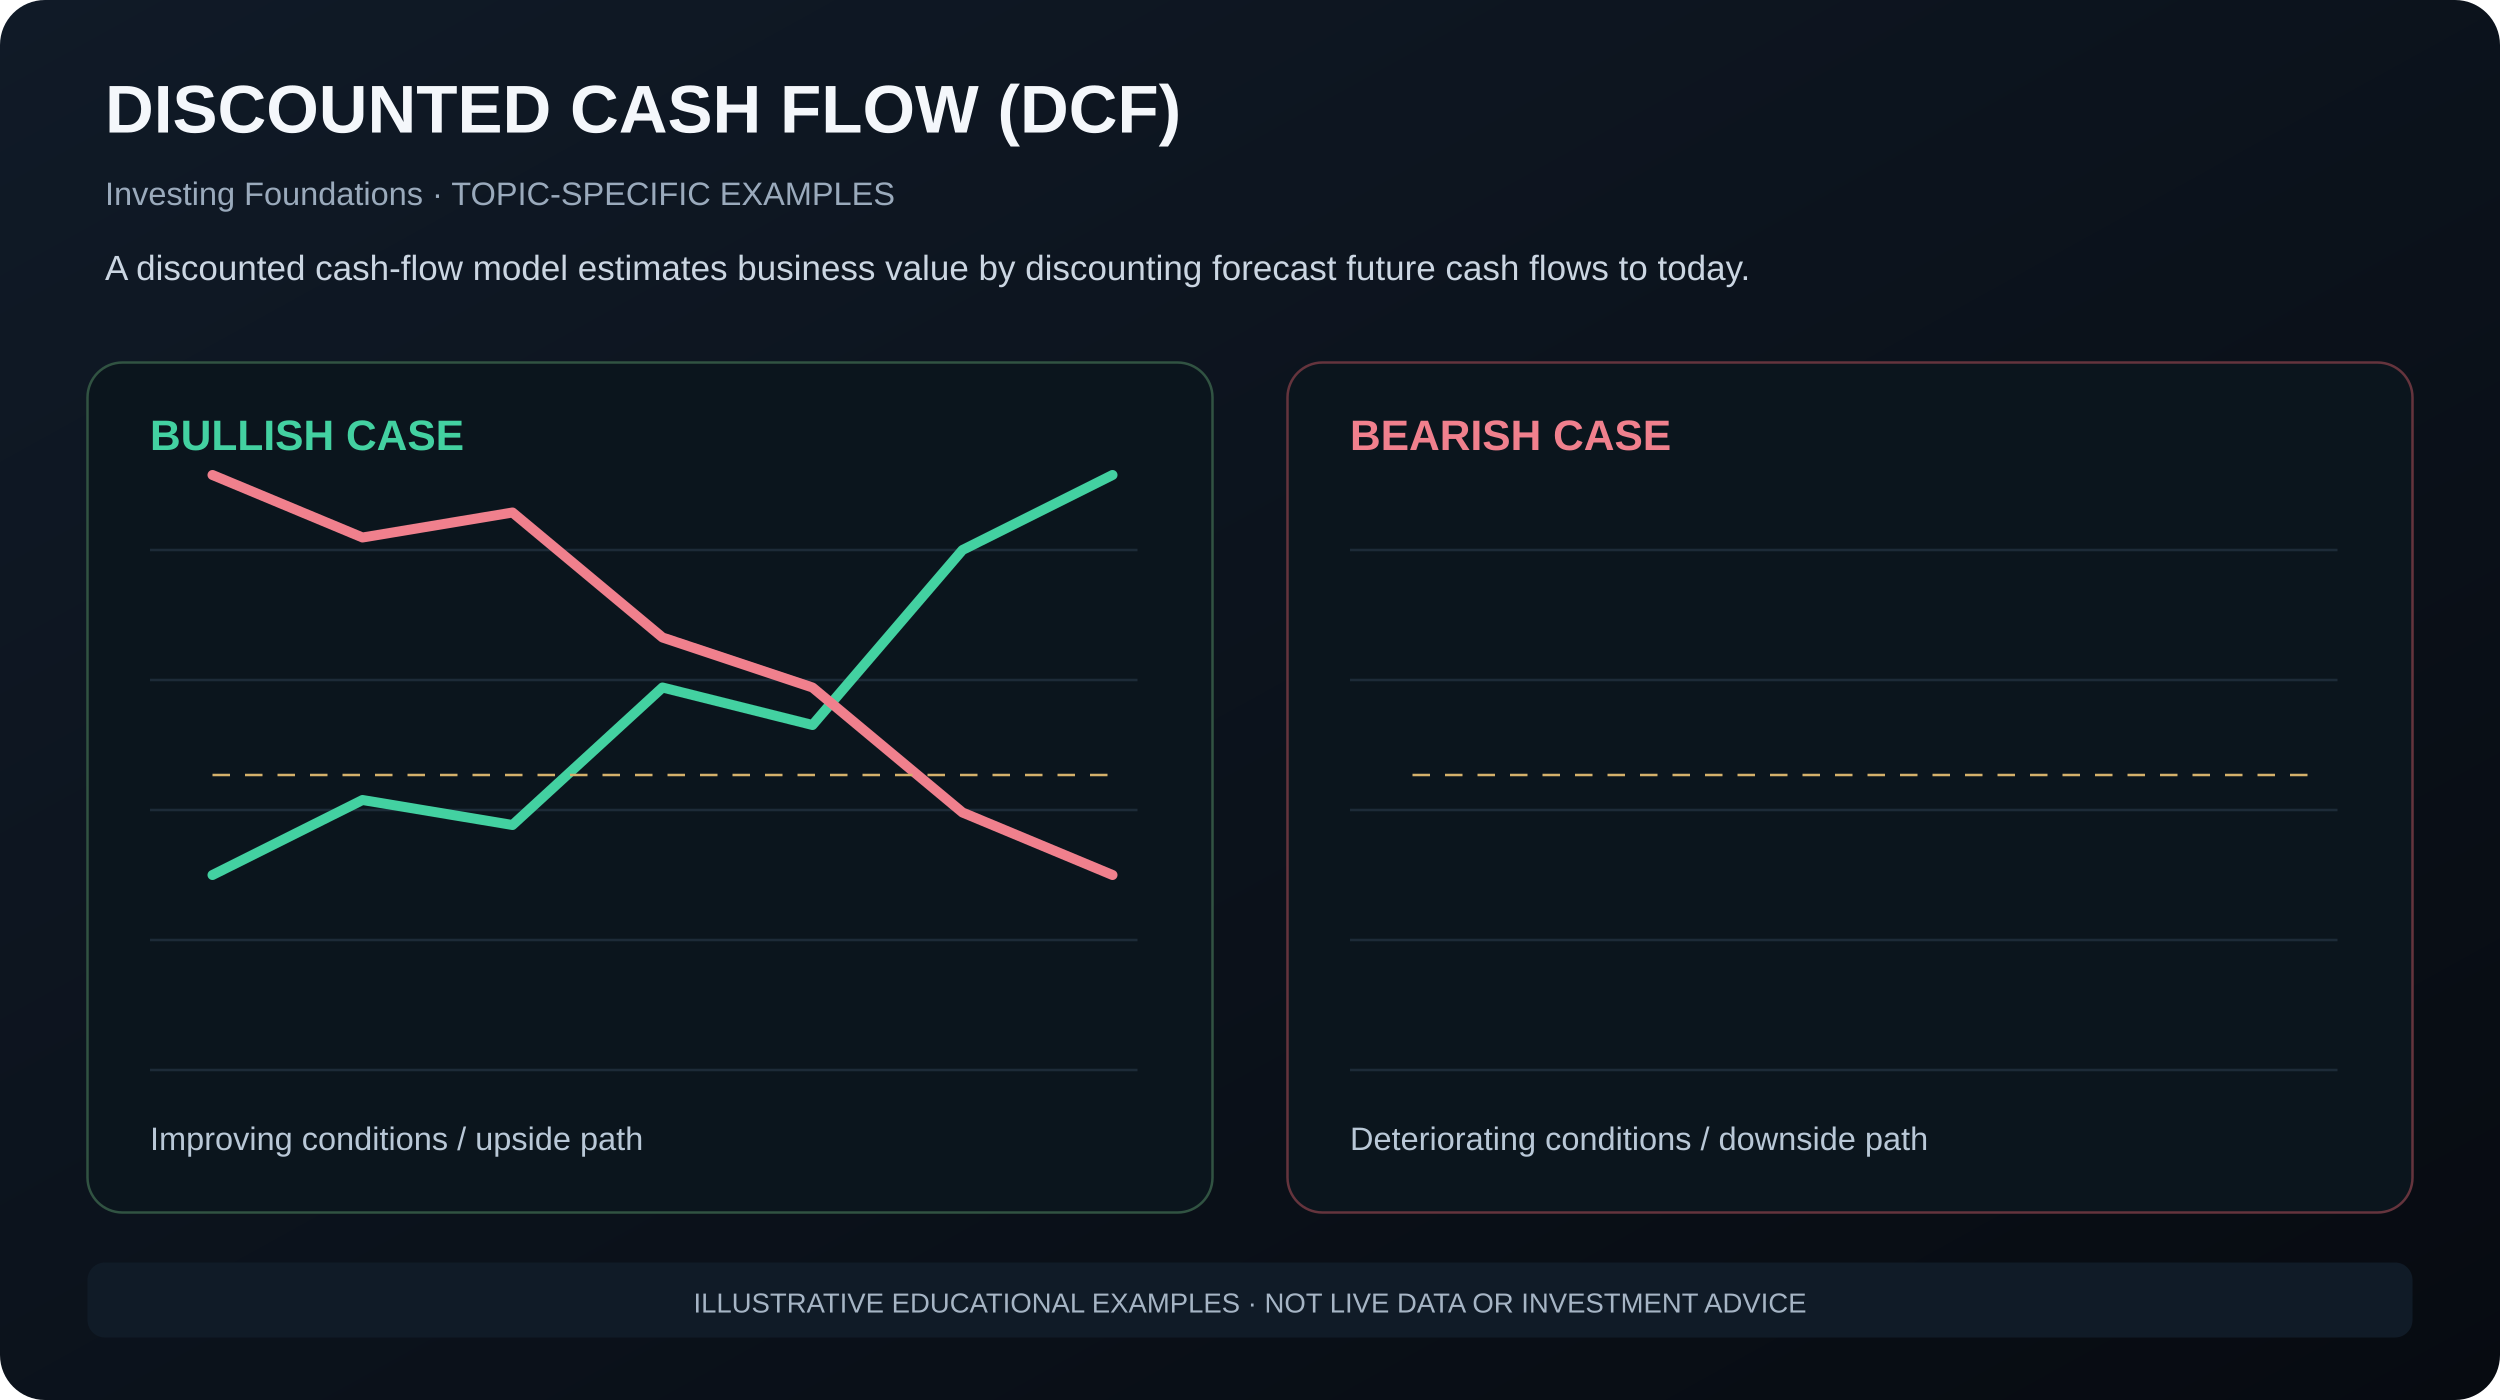
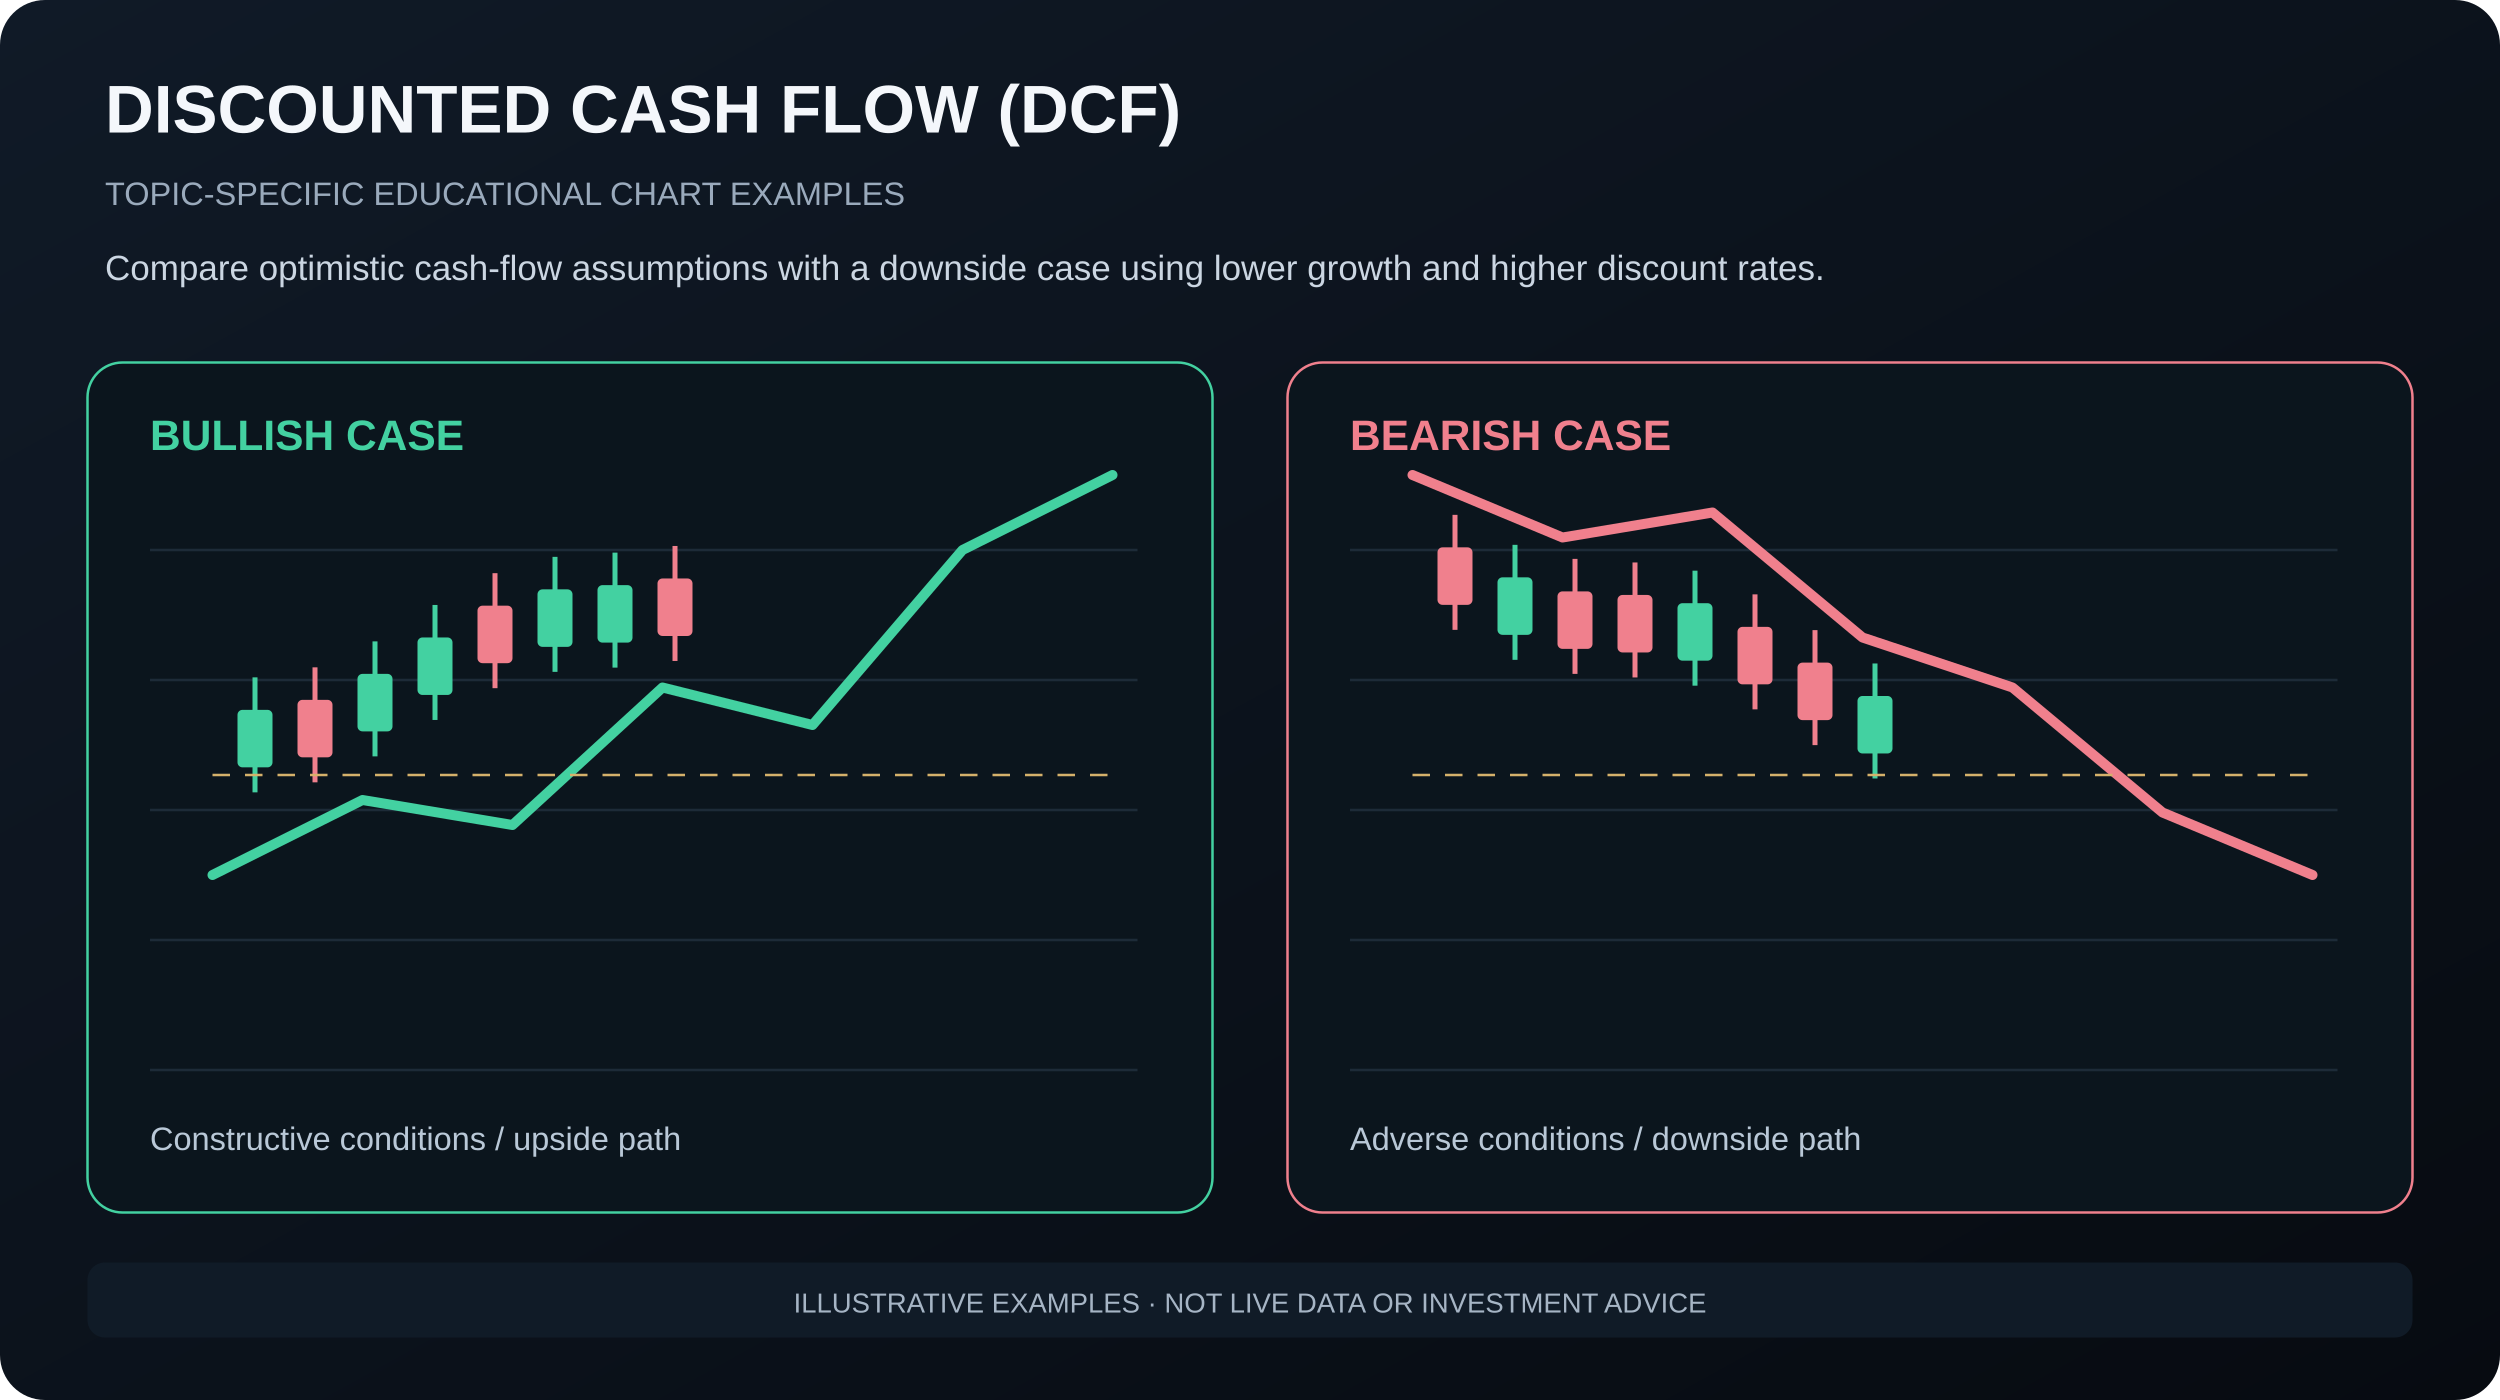
<svg xmlns="http://www.w3.org/2000/svg" viewBox="0 0 1000 560" role="img" aria-label="DISCOUNTED CASH FLOW (DCF): bullish and bearish examples">
  <defs>
    <linearGradient id="bg" x1="0" y1="0" x2="1" y2="1">
      <stop offset="0" stop-color="#101a27" />
      <stop offset="1" stop-color="#070b11" />
    </linearGradient>
  </defs>
  <rect width="1000" height="560" rx="18" fill="url(#bg)" />
  <text x="42" y="53" fill="#f4f7fb" font-size="27" font-weight="800" font-family="Arial,sans-serif">DISCOUNTED CASH FLOW (DCF)</text>
-   <text x="42" y="82" fill="#9aaabc" font-size="13" font-family="Arial,sans-serif">Investing Foundations · TOPIC-SPECIFIC EXAMPLES</text>
-   <text x="42" y="112" fill="#cbd6e2" font-size="14" font-family="Arial,sans-serif">A discounted cash-flow model estimates business value by discounting forecast future cash flows to today.</text>
-   <rect x="35" y="145" width="450" height="340" rx="14" fill="#0b151d" stroke="#315342" />
-   <rect x="515" y="145" width="450" height="340" rx="14" fill="#0b151d" stroke="#65343d" />
+   <text x="42" y="82" fill="#9aaabc" font-size="13" font-family="Arial,sans-serif">TOPIC-SPECIFIC EDUCATIONAL CHART EXAMPLES</text>
+   <text x="42" y="112" fill="#cbd6e2" font-size="14" font-family="Arial,sans-serif">Compare optimistic cash-flow assumptions with a downside case using lower growth and higher discount rates.</text>
+   <rect x="35" y="145" width="450" height="340" rx="14" fill="#0b151d" stroke="#43d1a1" />
+   <rect x="515" y="145" width="450" height="340" rx="14" fill="#0b151d" stroke="#f0808d" />
  <text x="60" y="180" fill="#43d1a1" font-size="17" font-weight="800" font-family="Arial,sans-serif">BULLISH CASE</text>
  <text x="540" y="180" fill="#f0808d" font-size="17" font-weight="800" font-family="Arial,sans-serif">BEARISH CASE</text>
  <g stroke="#1d2b38" stroke-width="1">
    <line x1="60" y1="220" x2="455" y2="220" />
    <line x1="540" y1="220" x2="935" y2="220" />
    <line x1="60" y1="272" x2="455" y2="272" />
    <line x1="540" y1="272" x2="935" y2="272" />
    <line x1="60" y1="324" x2="455" y2="324" />
    <line x1="540" y1="324" x2="935" y2="324" />
    <line x1="60" y1="376" x2="455" y2="376" />
    <line x1="540" y1="376" x2="935" y2="376" />
    <line x1="60" y1="428" x2="455" y2="428" />
    <line x1="540" y1="428" x2="935" y2="428" />
  </g>
  <path d="M 85 350 L 145 320 L 205 330 L 265 275 L 325 290 L 385 220 L 445 190" fill="none" stroke="#43d1a1" stroke-width="4" stroke-linecap="round" stroke-linejoin="round" />
-   <path d="M 85 190 L 145 215 L 205 205 L 265 255 L 325 275 L 385 325 L 445 350" fill="none" stroke="#f0808d" stroke-width="4" stroke-linecap="round" stroke-linejoin="round" />
+   <path d="M 565 190 L 625 215 L 685 205 L 745 255 L 805 275 L 865 325 L 925 350" fill="none" stroke="#f0808d" stroke-width="4" stroke-linecap="round" stroke-linejoin="round" />
+   <g>
+     <line x1="102" y1="270.941" x2="102" y2="316.941" stroke="#43d1a1" stroke-width="2" />
+     <rect x="95" y="283.941" width="14" height="23" rx="2" fill="#43d1a1" />
+     <line x1="126" y1="266.934" x2="126" y2="312.934" stroke="#f0808d" stroke-width="2" />
+     <rect x="119" y="279.934" width="14" height="23" rx="2" fill="#f0808d" />
+     <line x1="150" y1="256.552" x2="150" y2="302.552" stroke="#43d1a1" stroke-width="2" />
+     <rect x="143" y="269.552" width="14" height="23" rx="2" fill="#43d1a1" />
+     <line x1="174" y1="241.985" x2="174" y2="287.985" stroke="#43d1a1" stroke-width="2" />
+     <rect x="167" y="254.985" width="14" height="23" rx="2" fill="#43d1a1" />
+     <line x1="198" y1="229.27" x2="198" y2="275.27" stroke="#f0808d" stroke-width="2" />
+     <rect x="191" y="242.27" width="14" height="23" rx="2" fill="#f0808d" />
+     <line x1="222" y1="222.743" x2="222" y2="268.743" stroke="#43d1a1" stroke-width="2" />
+     <rect x="215" y="235.743" width="14" height="23" rx="2" fill="#43d1a1" />
+     <line x1="246" y1="221.049" x2="246" y2="267.049" stroke="#43d1a1" stroke-width="2" />
+     <rect x="239" y="234.049" width="14" height="23" rx="2" fill="#43d1a1" />
+     <line x1="270" y1="218.391" x2="270" y2="264.391" stroke="#f0808d" stroke-width="2" />
+     <rect x="263" y="231.391" width="14" height="23" rx="2" fill="#f0808d" />
+   </g>
+   <g>
+     <line x1="582" y1="205.941" x2="582" y2="251.941" stroke="#f0808d" stroke-width="2" />
+     <rect x="575" y="218.941" width="14" height="23" rx="2" fill="#f0808d" />
+     <line x1="606" y1="217.934" x2="606" y2="263.934" stroke="#43d1a1" stroke-width="2" />
+     <rect x="599" y="230.934" width="14" height="23" rx="2" fill="#43d1a1" />
+     <line x1="630" y1="223.552" x2="630" y2="269.552" stroke="#f0808d" stroke-width="2" />
+     <rect x="623" y="236.552" width="14" height="23" rx="2" fill="#f0808d" />
+     <line x1="654" y1="224.985" x2="654" y2="270.985" stroke="#f0808d" stroke-width="2" />
+     <rect x="647" y="237.985" width="14" height="23" rx="2" fill="#f0808d" />
+     <line x1="678" y1="228.27" x2="678" y2="274.27" stroke="#43d1a1" stroke-width="2" />
+     <rect x="671" y="241.27" width="14" height="23" rx="2" fill="#43d1a1" />
+     <line x1="702" y1="237.743" x2="702" y2="283.743" stroke="#f0808d" stroke-width="2" />
+     <rect x="695" y="250.743" width="14" height="23" rx="2" fill="#f0808d" />
+     <line x1="726" y1="252.049" x2="726" y2="298.049" stroke="#f0808d" stroke-width="2" />
+     <rect x="719" y="265.049" width="14" height="23" rx="2" fill="#f0808d" />
+     <line x1="750" y1="265.391" x2="750" y2="311.391" stroke="#43d1a1" stroke-width="2" />
+     <rect x="743" y="278.391" width="14" height="23" rx="2" fill="#43d1a1" />
+   </g>
  <line x1="85" y1="310" x2="445" y2="310" stroke="#d5b16b" stroke-dasharray="7 6" />
  <line x1="565" y1="310" x2="925" y2="310" stroke="#d5b16b" stroke-dasharray="7 6" />
-   <text x="60" y="460" fill="#b9c8d7" font-size="13" font-family="Arial,sans-serif">Improving conditions / upside path</text>
-   <text x="540" y="460" fill="#b9c8d7" font-size="13" font-family="Arial,sans-serif">Deteriorating conditions / downside path</text>
+   <text x="60" y="460" fill="#b9c8d7" font-size="13" font-family="Arial,sans-serif">Constructive conditions / upside path</text>
+   <text x="540" y="460" fill="#b9c8d7" font-size="13" font-family="Arial,sans-serif">Adverse conditions / downside path</text>
  <rect x="35" y="505" width="930" height="30" rx="7" fill="#101b27" />
-   <text x="500" y="525" fill="#a6b5c5" text-anchor="middle" font-size="11" font-family="Arial,sans-serif">ILLUSTRATIVE EDUCATIONAL EXAMPLES · NOT LIVE DATA OR INVESTMENT ADVICE</text>
+   <text x="500" y="525" fill="#a6b5c5" text-anchor="middle" font-size="11" font-family="Arial,sans-serif">ILLUSTRATIVE EXAMPLES · NOT LIVE DATA OR INVESTMENT ADVICE</text>
</svg>
